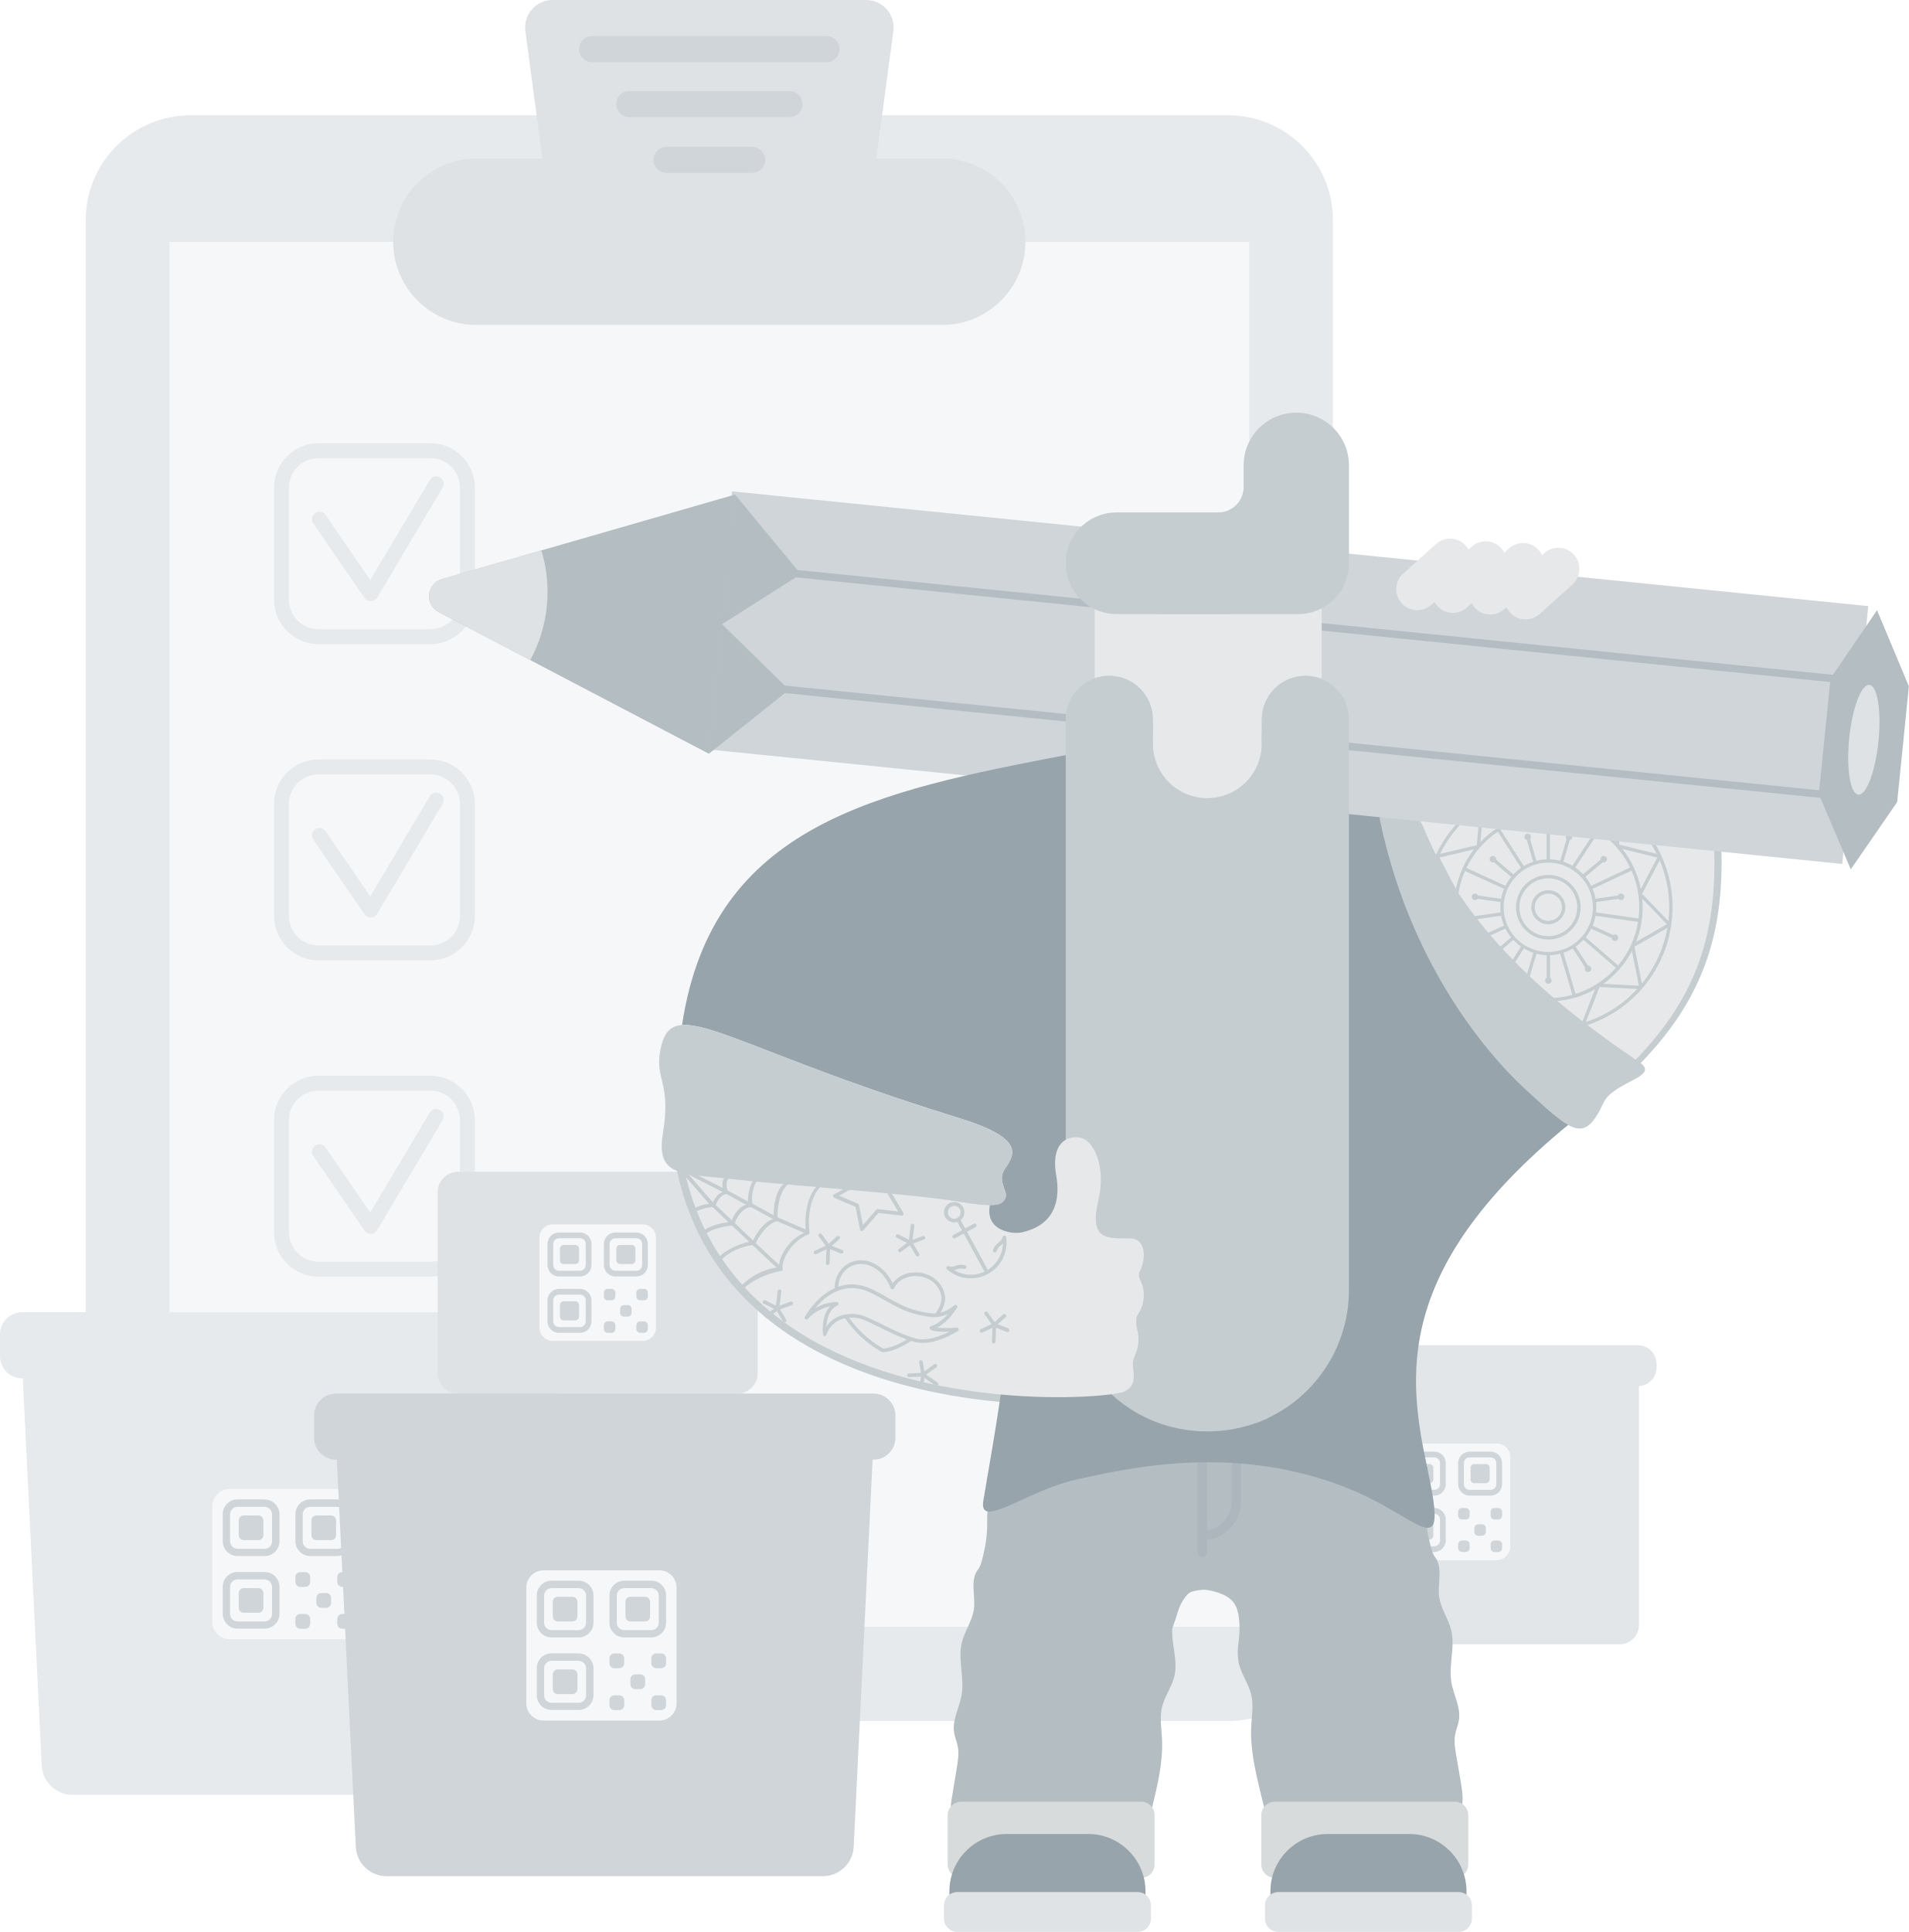
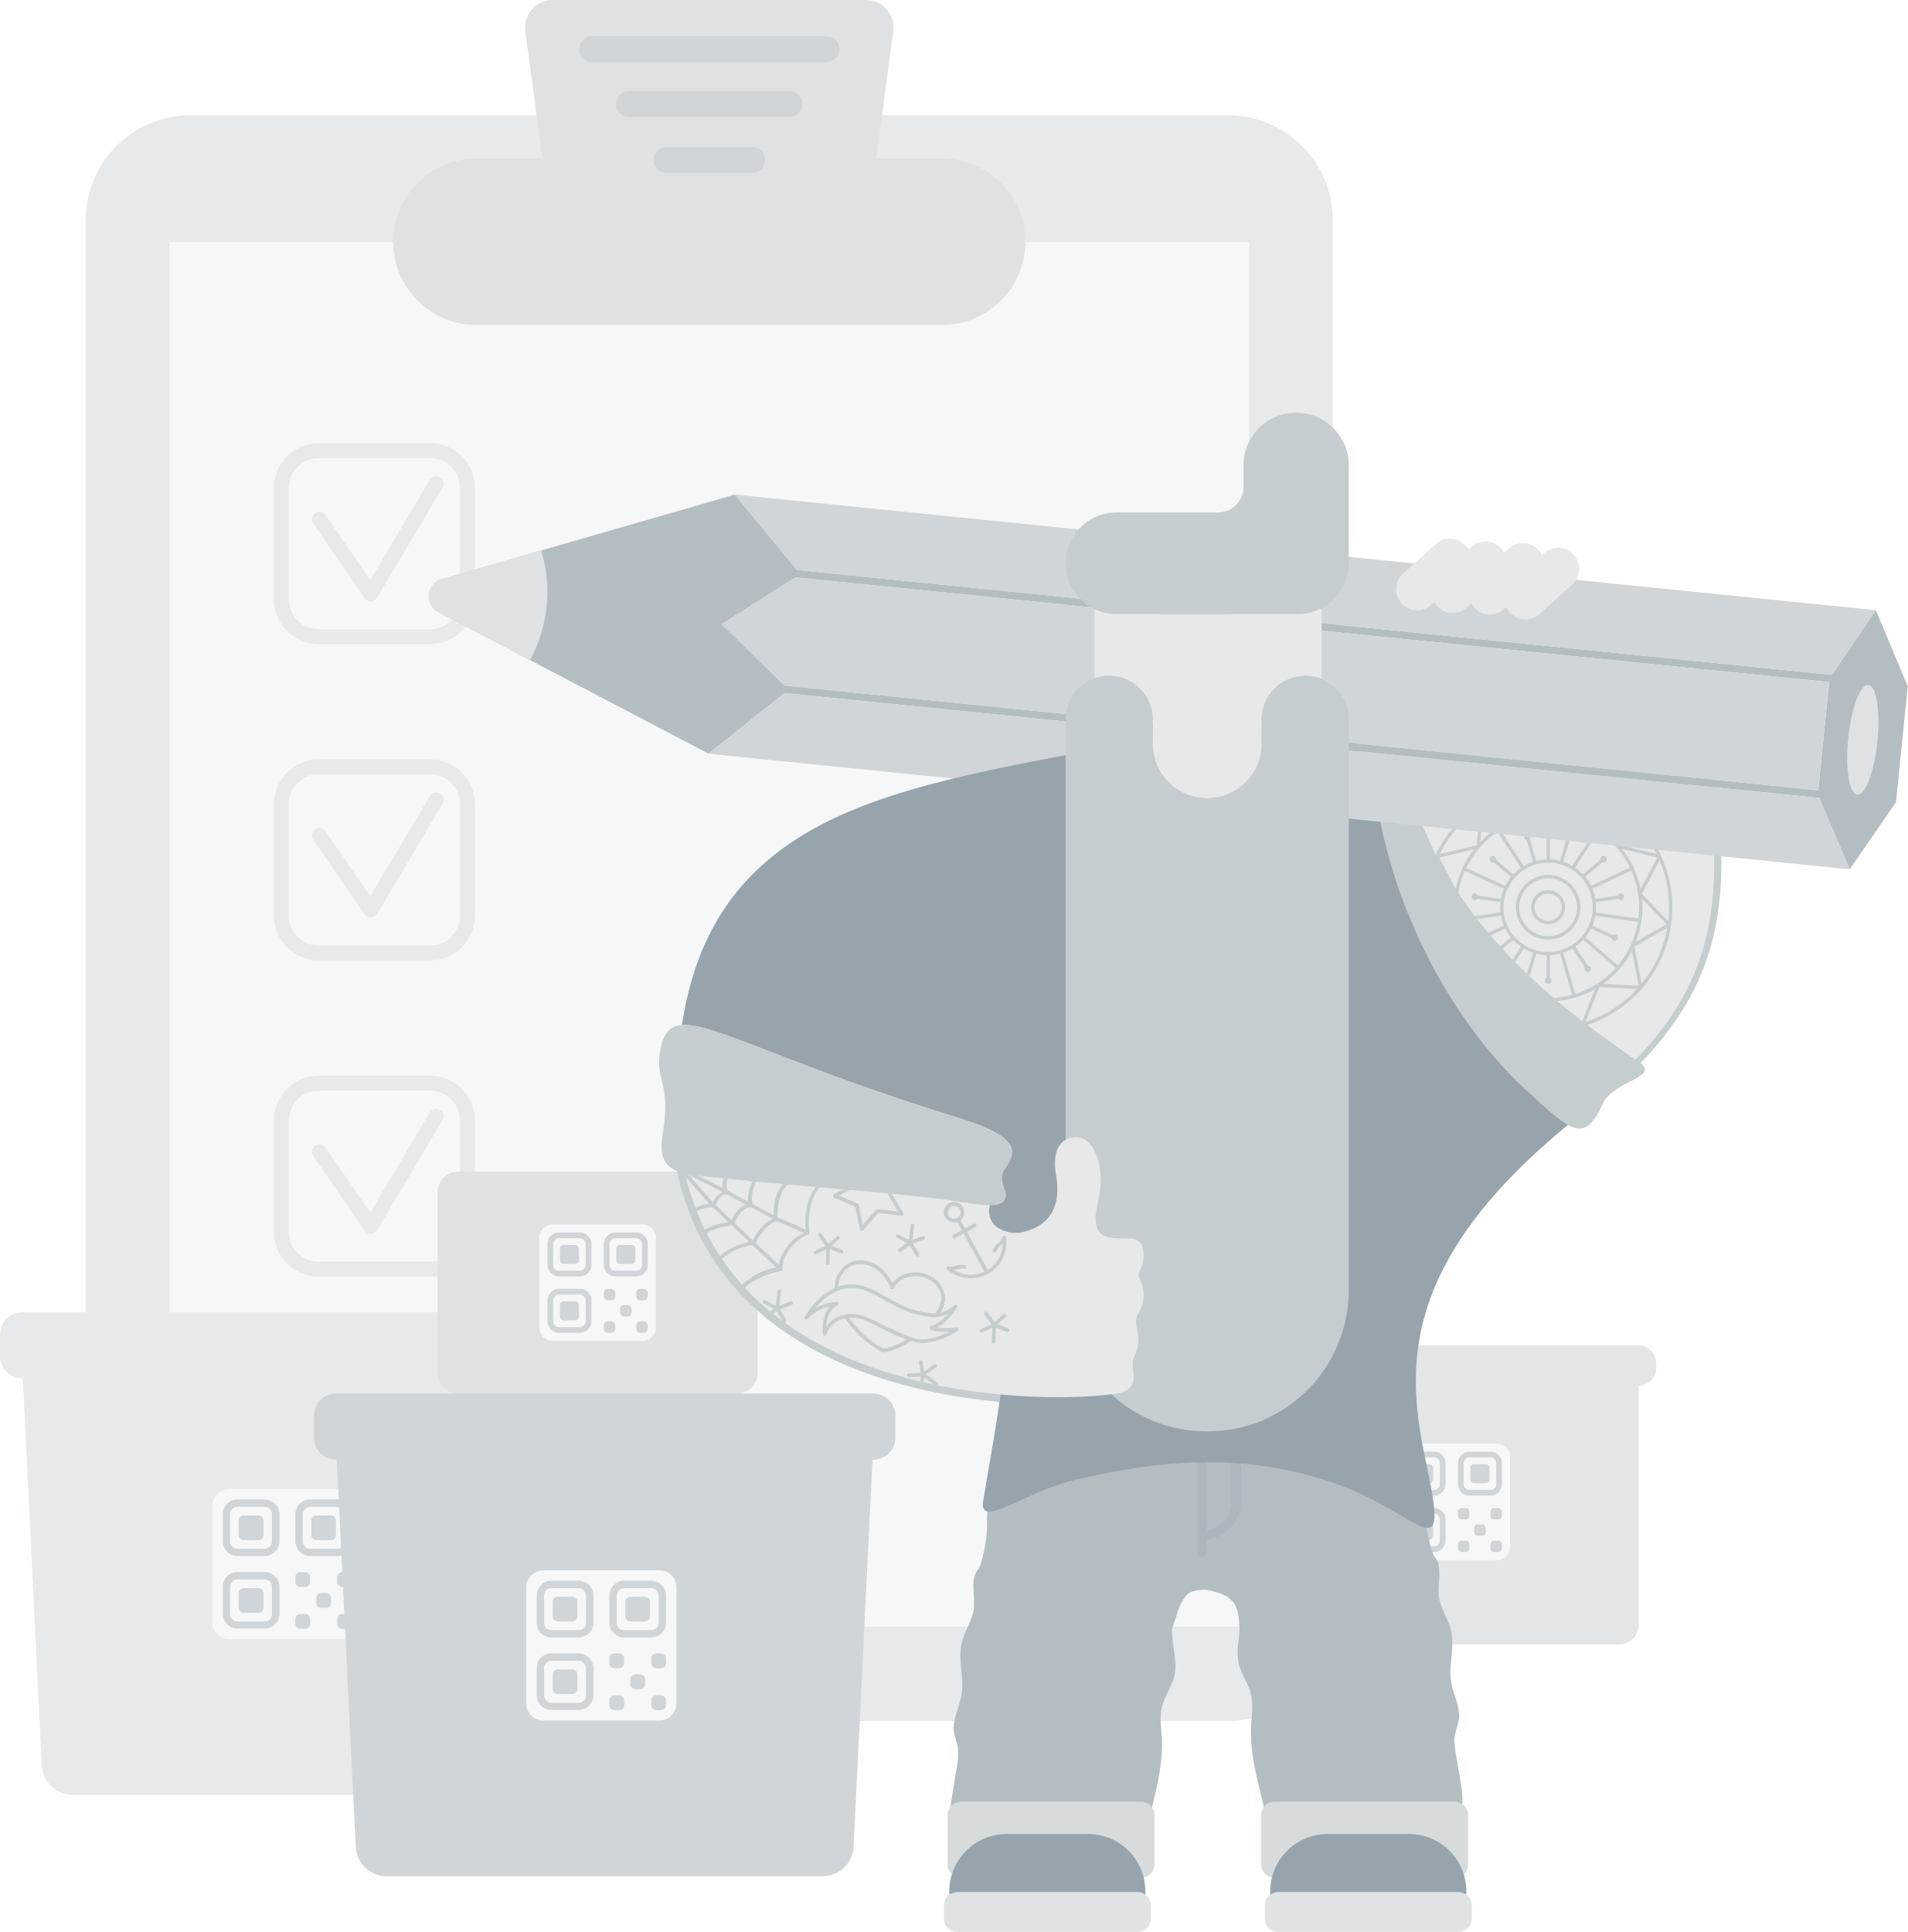
- <svg xmlns="http://www.w3.org/2000/svg" viewBox="0 0 1026.01 1038.54">
+ <svg xmlns="http://www.w3.org/2000/svg" viewBox="0 0 1025.52 1038.54">
  <defs>
    <style>.cls-1{fill:#e2e6e9}.cls-2{fill:#f5f7f8}.cls-3{fill:#d0d5da}.cls-4{fill:#e6eaed}.cls-5{fill:#dee2e5}.cls-6{fill:#d0d5d9}.cls-11,.cls-17,.cls-7{fill:none}.cls-7{stroke:#e6eaed}.cls-17,.cls-7{stroke-linecap:round;stroke-linejoin:round}.cls-7{stroke-width:8px}.cls-10{fill:#e7e8ea}.cls-12{fill:#c5cdd0}.cls-13{fill:#97a4ac}.cls-14{fill:#b4bdc2}.cls-15{fill:#dfe3e6}.cls-16{fill:#d7dbdb}.cls-17{stroke:#adb6bc;stroke-width:5px}</style>
  </defs>
  <g>
    <g>
      <rect width="201.05" height="154.62" x="679.88" y="729.28" class="cls-1" rx="10.37" />
      <rect width="220" height="22" x="670.41" y="723.12" class="cls-1" rx="10.1" />
      <rect width="62.66" height="62.66" x="749.08" y="775.97" class="cls-2" rx="7.19" />
      <path d="M770.91 783.42a3.08 3.08 0 013.09 3.08v11.3a3.08 3.08 0 01-3.08 3.08h-11.3a3.08 3.08 0 01-3.08-3.08v-11.3a3.08 3.08 0 013.08-3.08h11.3m0-3.09h-11.3a6.17 6.17 0 00-6.17 6.17v11.3a6.16 6.16 0 006.17 6.16h11.3a6.16 6.16 0 006.16-6.16v-11.3a6.16 6.16 0 00-6.16-6.17zM801.21 783.42a3.08 3.08 0 013.08 3.08v11.3a3.08 3.08 0 01-3.08 3.08h-11.3a3.08 3.08 0 01-3.08-3.08v-11.3a3.08 3.08 0 013.08-3.08h11.3m0-3.09h-11.3a6.16 6.16 0 00-6.16 6.17v11.3a6.16 6.16 0 006.16 6.16h11.3a6.16 6.16 0 006.16-6.16v-11.3a6.16 6.16 0 00-6.16-6.17zM770.91 813.72a3.08 3.08 0 013.09 3.08v11.3a3.08 3.08 0 01-3.08 3.08h-11.3a3.08 3.08 0 01-3.08-3.08v-11.3a3.08 3.08 0 013.08-3.08h11.3m0-3.08h-11.3a6.16 6.16 0 00-6.17 6.16v11.3a6.16 6.16 0 006.17 6.16h11.3a6.16 6.16 0 006.16-6.16v-11.3a6.16 6.16 0 00-6.16-6.16z" class="cls-3" />
      <rect width="10.27" height="10.27" x="760.12" y="787.01" class="cls-3" rx="2.05" />
      <rect width="10.27" height="10.27" x="760.12" y="817.31" class="cls-3" rx="2.05" />
      <rect width="6.16" height="6.16" x="783.75" y="810.64" class="cls-3" rx="2.05" />
      <rect width="6.16" height="6.16" x="801.21" y="810.64" class="cls-3" rx="2.05" />
      <rect width="6.16" height="6.16" x="792.48" y="819.37" class="cls-3" rx="2.05" />
      <rect width="6.16" height="6.16" x="801.21" y="828.1" class="cls-3" rx="2.05" />
      <rect width="6.16" height="6.16" x="783.75" y="828.1" class="cls-3" rx="2.05" />
      <rect width="10.27" height="10.27" x="790.42" y="787.01" class="cls-3" rx="2.05" />
      <rect width="670.37" height="863.16" x="46.07" y="61.98" class="cls-4" rx="56.33" />
      <path d="M671.44 874.44H327.07l-236-137.01V130.06h580.37v744.38z" class="cls-2" />
      <rect width="339.83" height="89.47" x="211.34" y="85.21" class="cls-5" rx="44.74" />
      <path d="M465.55 0H297a14.74 14.74 0 00-14.62 16.69l11 82.4a14.76 14.76 0 0014.62 12.8h146.56a14.76 14.76 0 0014.62-12.8l11-82.4A14.74 14.74 0 00465.55 0z" class="cls-5" />
      <rect width="140" height="14" x="311.26" y="19.4" class="cls-6" rx="6.99" />
      <rect width="100" height="14" x="331.26" y="48.94" class="cls-6" rx="6.9" />
      <rect width="60" height="14" x="351.26" y="78.94" class="cls-6" rx="7" />
      <rect width="100" height="100" x="151.26" y="242.25" class="cls-7" rx="20" />
      <rect width="100" height="100" x="151.26" y="412.25" class="cls-7" rx="20" />
      <rect width="100" height="100" x="151.26" y="582.25" class="cls-7" rx="20" />
      <path d="M171.7 279.11l27.56 40.12 35.19-59.15M171.7 449.11l27.56 40.12 35.19-59.15M171.7 619.11l27.56 40.12 35.19-59.14" class="cls-7" />
      <path d="M273.49 964.83H39a16.6 16.6 0 01-16.57-15.78L11.26 720.78h290l-11.2 228.27a16.59 16.59 0 01-16.57 15.78z" class="cls-4" />
      <rect width="312.51" height="35.56" y="705.37" class="cls-4" rx="11.85" />
      <rect width="171.98" height="119.2" x="235.26" y="629.89" class="cls-5" rx="10.9" />
      <rect width="80.76" height="80.76" x="114.1" y="800.4" class="cls-2" rx="9.27" />
      <path d="M142.23 810a4 4 0 014 4v14.57a4 4 0 01-4 4h-14.56a4 4 0 01-4-4V814a4 4 0 014-4h14.56m0-4h-14.56a7.94 7.94 0 00-7.94 7.94v14.57a7.94 7.94 0 007.94 7.94h14.56a8 8 0 008-7.94V814a8 8 0 00-8-7.94zM181.29 810a4 4 0 014 4v14.57a4 4 0 01-4 4h-14.56a4 4 0 01-4-4V814a4 4 0 014-4h14.56m0-4h-14.56a8 8 0 00-7.95 7.94v14.57a8 8 0 007.95 7.94h14.56a7.94 7.94 0 007.94-7.94V814a7.94 7.94 0 00-7.94-7.94zM142.23 849.06a4 4 0 014 4v14.56a4 4 0 01-4 4h-14.56a4 4 0 01-4-4V853a4 4 0 014-4h14.56m0-4h-14.56a7.93 7.93 0 00-7.94 7.94v14.56a7.94 7.94 0 007.94 7.95h14.56a8 8 0 008-7.95V853a7.94 7.94 0 00-8-7.94z" class="cls-3" />
      <rect width="13.24" height="13.24" x="128.33" y="814.64" class="cls-3" rx="2.65" />
      <rect width="13.24" height="13.24" x="128.33" y="853.69" class="cls-3" rx="2.65" />
      <rect width="7.94" height="7.94" x="158.78" y="845.09" class="cls-3" rx="2.65" />
      <rect width="7.94" height="7.94" x="181.29" y="845.09" class="cls-3" rx="2.65" />
      <rect width="7.94" height="7.94" x="170.04" y="856.34" class="cls-3" rx="2.65" />
      <rect width="7.94" height="7.94" x="181.29" y="867.59" class="cls-3" rx="2.65" />
      <rect width="7.94" height="7.94" x="158.78" y="867.59" class="cls-3" rx="2.65" />
      <rect width="13.24" height="13.24" x="167.39" y="814.64" class="cls-3" rx="2.65" />
      <path fill="none" stroke="#c5cdd0" stroke-linecap="round" stroke-linejoin="round" stroke-width="8" d="M753 800.91c-7.49-48.29-16.11-124.79 85.84-198.31 85.55-61.7 92.39-112.37 74.48-212.91-8.49-47.66-72.2-21.46-73.74-21.46s-120.45 5.14-120.45 5.14l-41.19 8.23 7.35 387.26z" />
      <path fill="none" stroke="#c5cdd0" stroke-miterlimit="10" stroke-width="8" d="M567.71 631.81c1.2 13.48-.65 26.51-18.26 30.59-5.79 1.34-19.52-1-17.57-13.66v-.91c-3.72 0-9.08-.58-17-1.94-23.63-4.09-94.08-8.87-120.78-12-10.59-1.23-19.36-1.62-25.83-3.1 20.06 86.89 106.07 112.76 168.61 118.73 35.39 3.39 63.26.4 67.38-1.49 7.62-3.51 4.5-11 4.63-15s3.43-7.71 3.77-11.73c.42-5.07-2.4-6.69-1.82-12.51.3-3.07 2-4.28 3.38-6.56a12.8 12.8 0 001.75-5.65c.71-7.09-3.64-10.16-3.64-10.16s70.25 13.18 71.68-6.06c2.43-32.44-103.8 5.52-93.58-35.58 6.92-27.89 4.88-52-16.6-49.12-13.75 1.87-7.59 19.34-6.12 36.15z" />
      <path d="M753 800.91c-7.49-48.29-15.4-124.27 86.55-197.8 85.56-61.7 91.68-112.88 73.77-213.42-8.49-47.66-72.2-21.46-73.74-21.46s-120.45 5.14-120.45 5.14l-41.19 8.23 7.35 387.26z" class="cls-10" />
      <path d="M812.17 503.86a25.62 25.62 0 01-3-4.67L798 504.25a1.73 1.73 0 01-1 1.4 1.75 1.75 0 01-1.44-3.2 1.73 1.73 0 011.72.16l11.2-5.05a26.59 26.59 0 01-1.56-5.33L784 495.52A48.81 48.81 0 00794.72 519zM783.35 487.68a48.57 48.57 0 00.39 6.06l22.85-3.29c-.09-.91-.15-1.83-.15-2.77s.06-1.86.15-2.77l-12.41-1.74a1.76 1.76 0 11.25-1.79l12.42 1.74a26 26 0 011.57-5.33l-21-9.59a48.52 48.52 0 00-4.07 19.48zM817.58 534.31l6.52-22.17a25.71 25.71 0 01-5.05-2.32L812.49 520a1.73 1.73 0 01-.09 1.73 1.76 1.76 0 01-3-1.9 1.79 1.79 0 011.54-.81l6.56-10.21a26.38 26.38 0 01-4.19-3.63l-17.41 15.16a49 49 0 0021.68 13.97zM788.15 466.56l21 9.6a25.76 25.76 0 013.1-4.78l-9.25-7.85a1.76 1.76 0 11.58-3 1.74 1.74 0 01.59 1.63l9.27 7.87a25.86 25.86 0 014.08-3.52l-12.49-19.44a49.26 49.26 0 00-16.88 19.49zM845.12 534.81l-6.52-22.16a25.41 25.41 0 01-5.48.78v12.13a1.74 1.74 0 01.86 1.5 1.76 1.76 0 01-3.52 0 1.74 1.74 0 01.86-1.5v-12.13a25.6 25.6 0 01-5.5-.78l-6.51 22.16a48.73 48.73 0 0025.81 0zM872 456.28a51.05 51.05 0 016.19 10 .47.47 0 01.06.09.61.61 0 010 .13 50 50 0 013.69 11.32l8.85-16.89zM890.45 459a65.36 65.36 0 00-21.6-24.89l1.55 19.94zM880.45 495.52l-22.87-3.29a25.17 25.17 0 01-1.56 5.33l11 5a1.75 1.75 0 11-.75 1.64l-11-5.05a26.22 26.22 0 01-3 4.67L869.72 519a48.7 48.7 0 0010.73-23.48zM868.54 520.34l-17.46-15.12a26 26 0 01-4.19 3.63l6.57 10.21a1.77 1.77 0 11-1.52 1l-6.56-10.21a25.68 25.68 0 01-5 2.31l6.52 22.17a49 49 0 0021.64-13.99zM819.05 465.53a25.68 25.68 0 015.05-2.31l-3.42-11.64a1.76 1.76 0 111.73-.51l3.41 11.64a25 25 0 015.5-.78v-23.1a48.52 48.52 0 00-24.75 7.27zM880.7 493.74a48.34 48.34 0 00-3.78-25.74L856 477.79a25.77 25.77 0 011.56 5.33l12-1.72a1.73 1.73 0 011.36-1.07 1.76 1.76 0 11.5 3.48 1.74 1.74 0 01-1.61-.63l-12 1.72a25.74 25.74 0 010 5.55zM882.38 494.89v.05a50.68 50.68 0 01-3 11.34l16.58-9.44-13.25-13.73c.14 1.5.22 3 .22 4.57a49.63 49.63 0 01-.52 7.15s-.03.04-.03.06zM859.37 447.07l-12.7 19.28a26 26 0 014.27 3.64l9.3-7.84a1.76 1.76 0 112.86 1.06 1.73 1.73 0 01-1.7.31l-9.27 7.81a25.53 25.53 0 013.13 4.82l20.91-9.82a49.12 49.12 0 00-16.8-19.26z" class="cls-11" />
      <circle cx="832.22" cy="487.68" r="7.33" class="cls-11" />
      <path d="M814.55 471.49a.87.87 0 01-.19.48 1 1 0 01-.46.27 24 24 0 1031.47-4.59.91.91 0 01-.5-.15.86.86 0 01-.31-.4 23.92 23.92 0 00-30 4.38zm35 16.19a17.36 17.36 0 11-17.36-17.36 17.38 17.38 0 0117.39 17.36zM833.12 461.93a25.59 25.59 0 015.49.77l3.39-11.63a1.75 1.75 0 111.72.51l-3.42 11.64a25.83 25.83 0 014.82 2.17l12.71-19.29a48.49 48.49 0 00-24.74-7.27z" class="cls-11" />
      <path d="M816.66 487.68a15.56 15.56 0 1015.56-15.56 15.57 15.57 0 00-15.56 15.56zm24.69 0a9.13 9.13 0 11-9.13-9.13 9.15 9.15 0 019.13 9.13zM784.43 531.58a65.11 65.11 0 0027.71 17.84l-7.43-18.94zM846.58 536.26H846.36a51 51 0 01-11.46 1.95l15.45 11.15 7-17.77a50 50 0 01-10.77 4.67zM865.72 432.08a64.6 64.6 0 00-31.63-9.28l12.47 16.05zM818.08 536.33H817.85a50.26 50.26 0 01-10.75-4.6l7 17.77 15.44-11.15a50.42 50.42 0 01-11.46-2.02zM815.72 550.47a64.68 64.68 0 0033 0l-16.5-11.91zM882.59 480.42l14.12 14.64a64.28 64.28 0 00-4.71-32.65zM852.29 549.42A65 65 0 00880 531.58l-20.27-1.09zM882.48 528.73a64.68 64.68 0 0013.7-30l-17.67 10.06zM870.6 520.71a1.19 1.19 0 01-.09.15l-.13.1a50.72 50.72 0 01-8.6 7.83l19.08 1-3.73-18.73a51 51 0 01-6.53 9.65zM795.56 434.12A65.33 65.33 0 00774 459l19.79-4.66zM804.82 445.05a.94.94 0 01.18-.05 51.05 51.05 0 0110.44-5.11l-18-6.35-1.69 19a51 51 0 019-7.41.63.63 0 01.07-.08zM786.09 466.75a.79.79 0 010-.13s0-.06.07-.1a51 51 0 016.08-10l-18.6 4.38 8.84 16.89a50.19 50.19 0 013.61-11.04zM832.22 437a50.7 50.7 0 0111.7 1.37l-11.7-15.06-11.7 15.06a50.7 50.7 0 0111.7-1.37zM830.34 422.8a64.53 64.53 0 00-31.62 9.28l19.16 6.77zM772.41 462.41a64.49 64.49 0 00-5.12 25.27 66.48 66.48 0 00.43 7.38l14.13-14.62z" class="cls-11" />
      <path d="M899 487.68a66.4 66.4 0 00-6-27.62v-.1l-.06-.07a67.1 67.1 0 00-24.45-28.23.57.57 0 00-.11-.11.52.52 0 00-.16-.06 66.48 66.48 0 00-71.84 0 1 1 0 00-.16.05s-.07.08-.11.12a67.13 67.13 0 00-24.45 28.22s-.05.05-.06.08 0 .06 0 .09a66.33 66.33 0 00-6 27.63 67.09 67.09 0 00.68 9.46v.06a66.42 66.42 0 0015.51 34 .75.75 0 00.1.2c.05 0 .12.08.18.13a66.76 66.76 0 0031.41 20.17h.05a66.47 66.47 0 0037.47 0h.08a66.86 66.86 0 0031.41-20.17.47.47 0 00.28-.33 66.42 66.42 0 0015.51-34v-.06a67.09 67.09 0 00.72-9.46zm-16.28-4.57l13.25 13.73-16.58 9.44a50.68 50.68 0 003-11.34v-.05-.06a49.63 49.63 0 00.52-7.15c-.02-1.54-.1-3.07-.24-4.57zm-100.66 11.73v.05a50.11 50.11 0 003 11.35l-16.59-9.44 13.25-13.72c-.13 1.5-.21 3-.21 4.56a51.24 51.24 0 00.55 7.2zm75.78-9.94l12-1.72a1.74 1.74 0 001.61.63 1.76 1.76 0 10-.5-3.48 1.73 1.73 0 00-1.36 1.07l-12 1.72a25.77 25.77 0 00-1.56-5.33l20.9-9.82a48.34 48.34 0 013.78 25.77l-22.86-3.29a25.74 25.74 0 000-5.55zm-2.58-8.75a25.53 25.53 0 00-3.13-4.82l9.27-7.81a1.73 1.73 0 001.7-.31 1.76 1.76 0 10-2.86-1.06l-9.3 7.84a26 26 0 00-4.27-3.64l12.7-19.28a49.12 49.12 0 0116.8 19.26zm-10.11-10.76a25.83 25.83 0 00-4.82-2.17l3.42-11.64a1.76 1.76 0 10-1.72-.51l-3.42 11.63a25.59 25.59 0 00-5.49-.77v-23.1a48.49 48.49 0 0124.74 7.27zm-.63 1.72a.86.86 0 00.31.4.91.91 0 00.5.15 24 24 0 11-31.47 4.59 1 1 0 00.46-.27.87.87 0 00.19-.48 23.92 23.92 0 0130-4.38zm-13.2-5.18a25 25 0 00-5.5.78l-3.41-11.64a1.76 1.76 0 10-1.73.51l3.42 11.64a25.68 25.68 0 00-5.05 2.31l-12.48-19.43a48.52 48.52 0 0124.75-7.27zm-13.78 4.58a25.86 25.86 0 00-4.08 3.52l-9.27-7.87a1.74 1.74 0 00-.59-1.63 1.76 1.76 0 10-.58 3l9.25 7.85a25.76 25.76 0 00-3.1 4.78l-21-9.6a49.26 49.26 0 0116.9-19.49zm-9.12 11.28a26 26 0 00-1.57 5.33l-12.42-1.74a1.76 1.76 0 10-.25 1.79l12.41 1.74c-.09.91-.15 1.83-.15 2.77s.06 1.86.15 2.77l-22.85 3.29a48.41 48.41 0 013.67-25.54zM784 495.52l22.87-3.29a26.59 26.59 0 001.56 5.33l-11.2 5.05a1.73 1.73 0 00-1.72-.16 1.75 1.75 0 001.44 3.2 1.73 1.73 0 001-1.4l11.22-5.06a25.62 25.62 0 003 4.67L794.72 519A48.81 48.81 0 01784 495.52zm29.37 9.7a26.38 26.38 0 004.19 3.63L811 519.06a1.79 1.79 0 00-1.54.81 1.76 1.76 0 003 1.9 1.73 1.73 0 00.09-1.73l6.56-10.22a25.71 25.71 0 005.05 2.32l-6.52 22.17a49 49 0 01-21.68-14zm12.47 7.43a25.6 25.6 0 005.5.78v12.13a1.74 1.74 0 00-.86 1.5 1.76 1.76 0 003.52 0 1.74 1.74 0 00-.86-1.5v-12.13a25.41 25.41 0 005.48-.78l6.52 22.16a48.73 48.73 0 01-25.81 0zm14.51-.51a25.68 25.68 0 005-2.31l6.59 10.17a1.76 1.76 0 101.52-1l-6.57-10.21a26 26 0 004.19-3.63l17.46 15.12a49 49 0 01-21.69 14zm11.93-8.28a26.22 26.22 0 003-4.67l11 5.05a1.76 1.76 0 10.75-1.64l-11-5a25.17 25.17 0 001.56-5.33l22.87 3.29A48.7 48.7 0 01869.72 519zm29.66-26a50 50 0 00-3.69-11.32.61.61 0 000-.13.47.47 0 00-.06-.09 51.05 51.05 0 00-6.19-10l18.82 4.65zm8.51-18.86l-20.05-4.95-1.55-19.94a65.36 65.36 0 0121.6 24.89zm-22-6.69a51.32 51.32 0 00-8.73-7.15.57.57 0 00-.11-.11.76.76 0 00-.16-.06 50.72 50.72 0 00-10.45-5.11l18-6.34zm-2.74-20.23l-19.16 6.77-12.46-16.05a64.6 64.6 0 0131.63 9.28zm-21.8 6.3a50.64 50.64 0 00-23.4 0l11.7-15.06zm-13.57-15.58l-12.46 16.05-19.16-6.77a64.53 64.53 0 0131.62-9.28zm-32.92 10.73l18 6.35A51.05 51.05 0 00805 445a.94.94 0 00-.15.06.63.63 0 00-.12.11 51 51 0 00-9 7.41zm-1.86.59l-1.79 20.24L774 459a65.33 65.33 0 0121.56-24.88zm-3.29 22.44a51 51 0 00-6.08 10s-.05.06-.07.1a.79.79 0 000 .13 50.19 50.19 0 00-3.58 11.08l-8.84-16.89zm-25 31.12a64.49 64.49 0 015.12-25.27l9.44 18-14.13 14.62a66.48 66.48 0 01-.41-7.35zM782 528.73a64.58 64.58 0 01-13.7-30l17.67 10.06zm5.35-17.63a50.53 50.53 0 006.53 9.61l.08.15a1 1 0 00.13.09 51.2 51.2 0 008.6 7.84l-19.07 1zm-2.88 20.48l20.28-1.1 7.43 18.94a65.11 65.11 0 01-27.75-17.84zm22.67.08a50.26 50.26 0 0010.75 4.6H818.12a50.42 50.42 0 0011.45 1.95l-15.44 11.15zm25.12 21a64.62 64.62 0 01-16.5-2.14l16.5-11.91 16.5 11.91a64.62 64.62 0 01-16.54 2.09zm18.13-3.18l-15.49-11.2a51 51 0 0011.46-1.95H846.58a50 50 0 0010.75-4.6zm1.94 0l7.44-18.93 20.23 1.03a65 65 0 01-27.71 17.84zm9.49-20.63a50.72 50.72 0 008.6-7.83l.13-.1a1.19 1.19 0 00.09-.15 51 51 0 006.53-9.61l3.73 18.73zm20.7-.06l-4-19.91 17.67-10.06a64.68 64.68 0 01-13.71 29.91zm14.23-33.67l-14.12-14.64 9.44-18a64.28 64.28 0 014.68 32.65z" class="cls-12" />
      <path d="M814.86 487.68a17.36 17.36 0 1017.36-17.36 17.38 17.38 0 00-17.36 17.36zm32.91 0a15.56 15.56 0 11-15.55-15.56 15.56 15.56 0 0115.55 15.56z" class="cls-12" />
      <path d="M823.09 487.68a9.13 9.13 0 109.13-9.13 9.14 9.14 0 00-9.13 9.13zm16.46 0a7.33 7.33 0 11-7.33-7.33 7.34 7.34 0 017.33 7.33z" class="cls-12" />
      <path d="M767.35 790.13c-10.13-48.16-21-108.75 80.92-189.8 12.36-9.83-20.26-47.9-61.48-96.47-42.5-50.08-67.68-130.49-67.68-130.49l-41.19 8.23 7.35 387.26z" class="cls-13" />
      <path d="M741.65 440.47c15.57 75.39 55.57 124.19 78.14 145 25.91 23.87 31.8 29.31 42.08 7.37 5.49-11.7 31-13.91 19.28-21.86-40-27.09-92-67.11-115.76-125.57-6.58-16.17-25.46-13.28-23.74-4.94z" class="cls-12" />
-       <path d="M386.51 296.59h616.9v140h-616.9z" class="cls-6" transform="matrix(.99 .1 -.1 .99 40.47 -68.15)" />
-       <path d="M381 405.16L235.74 329a9.59 9.59 0 011.8-17.71l157.59-45.45zM395.13 265.88l35.3 42.77-42.35 26.87 36.05 35.27-43.11 34.37M1019.71 431.17l-24.93 36.14-17.17-40.4 6.3-62.26 24.98-36.62 17.12 40.89-6.3 62.25z" class="cls-14" />
-       <ellipse cx="1001.84" cy="397.67" class="cls-5" rx="29.63" ry="7.9" transform="rotate(-84.22 1001.806 397.6769)" />
-       <path d="M692.33 108.85h4v578.6h-4z" class="cls-14" transform="rotate(-84.22 694.303 398.1547)" />
-       <path d="M703.6 42.19h4v588.6h-4z" class="cls-14" transform="rotate(-84.22 705.5709 336.4943)" />
-       <path d="M235.74 329L285 354.87a76.93 76.93 0 006-59l-53.47 15.42a9.59 9.59 0 00-1.79 17.71z" class="cls-5" />
+       <path d="M1008.4 328l-23.69 34.76-556.3-56.36L395 265.88l-157.55 45.45a9.59 9.59 0 00-1.79 17.67l145.2 76.12 40.85-32.58L978 428.94l16.31 38.37 24.91-36.14 6.3-62.25zm-31 96.82l-555.69-56.3-33.75-33 39.64-25.16 555.69 56.3z" class="cls-14" />
+       <path d="M394.96 265.88l33.45 40.55 556.3 56.36 23.69-34.76-613.44-62.15zM977.35 424.85l5.89-58.19-555.69-56.3-39.64 25.16 33.75 33.03 555.69 56.3zM978 428.94l-556.29-56.36-40.85 32.58 613.45 62.15L978 428.94z" class="cls-6" />
+       <path d="M235.66 329l49.27 25.83a77 77 0 006-59l-53.45 15.42a9.59 9.59 0 00-1.82 17.75z" class="cls-5" />
+       <ellipse cx="1001.35" cy="397.67" class="cls-5" rx="29.63" ry="7.9" transform="rotate(-84.22 1001.373 397.6671)" />
      <path d="M785.09 957.43l-2.34-13.59c-.64-3.74-1.29-7.58-.63-11.32.5-2.8 1.71-5.45 2.09-8.27.93-6.76-3-13.17-4.1-19.9-1.57-9.25 2.12-18.91-.09-28-1.5-6.21-5.63-11.65-6.49-18-1-7.29 2.26-15.74-2.31-21.5-1.93-2.43-2.74-8.12-3.51-11.12a70.18 70.18 0 01-1.33-12.4 105.22 105.22 0 00-.35-10.8c-.27-3.25-6.76-32.14-8.94-34.09-11.58-10.42-20.51-12-36-14-5.79-.73-11.65 0-17.47.26-9.62.41-19.44-.52-28.72 2s-18.22 9.79-18.84 19.39v.18c-4.66-.32-9.45 0-13.86-1.08-.79-.2-1.58.87-2.36 2.69-2.74-7.14-10.13-12.42-17.76-14.5-9.28-2.54-19.1-1.61-28.71-2-5.83-.24-11.68-1-17.47-.26-15.46 2-24.39 3.55-36 14-2.18 1.95-8.66 30.84-8.94 34.09-.29 3.59-.41 7.2-.34 10.8a70 70 0 01-1.34 12.4c-.77 3-1.58 8.69-3.5 11.12-4.58 5.76-1.33 14.21-2.32 21.5-.86 6.33-5 11.77-6.49 18-2.2 9.12 1.49 18.78-.08 28-1.14 6.73-5 13.14-4.11 19.9.39 2.82 1.6 5.47 2.09 8.27.66 3.74 0 7.58-.63 11.32L512 964.11c-.93 5.44-1.85 11.19.06 16.37 2.37 6.47 8.7 10.71 15.21 13s13.46 2.94 20.08 4.83c5.85 1.67 11.48 4.29 17.52 5 7 .78 14-1.1 20.81-3l25.17-6.91a4.57 4.57 0 004.14-4.27q2.14-8.85 4.3-17.69c2.93-12.07 5.89-24.35 5.28-36.76-.28-5.69-1.3-11.48 0-17 1.41-5.92 5.38-11 6.71-16.92 1.64-7.28-.88-14.79-1.22-22.25v-2.92c.78-2.61 1.9-5.21 2.89-8.82s4.22-10.16 7.71-11.18c2.16-.64 5.8-1.31 8-.94 5.65.95 12.48 3 15.21 8 3.11 5.74 2.43 15.17 2 18.91l-.21 1.59a31.72 31.72 0 00.15 10.87c1.34 5.93 5.3 11 6.71 16.92 1.33 5.54.31 11.33 0 17-.61 12.41 2.34 24.69 5.27 36.76q2.16 8.85 4.3 17.69a6.12 6.12 0 001.29 2.91 6.06 6.06 0 002.85 1.36l25.17 6.91c6.8 1.87 13.8 3.75 20.81 3 6-.67 11.67-3.29 17.52-5 6.62-1.89 13.57-2.58 20.08-4.83s12.84-6.49 15.22-13c1.91-5.12.97-10.87.06-16.31z" class="cls-14" />
      <path d="M725.05 297.92v4.88a27.28 27.28 0 01-14.64 24.2c-.23.13-.48.25-.71.36s-.49.24-.74.34-.48.23-.74.33l-.8.32-.71.25c-.58.21-1.16.39-1.76.55a5.66 5.66 0 01-.59.15l-.8.19-.76.16-1.14.19-.86.11-.46.05h-.07c-.38 0-.76.06-1.14.08s-.94 0-1.41 0h-97.59c-.85 0-1.7 0-2.54-.11l-.52-.06c-.28 0-.57-.06-.85-.11l-.51-.08c-.39-.06-.78-.12-1.17-.21s-.55-.12-.83-.2a6.14 6.14 0 01-.74-.18c-.29-.07-.57-.16-.86-.25l-.22-.06c-.36-.11-.71-.24-1.08-.37l-.33-.12-.91-.36c-.39-.16-.77-.33-1.15-.51a27.63 27.63 0 01-7.61-5.38 27.32 27.32 0 0119.32-46.63h54.65a13.65 13.65 0 0013.67-13.65v-11.68a28.3 28.3 0 0156.6 0v47.8z" class="cls-12" />
      <path d="M710.41 327v38c-.34-.15-.68-.27-1-.39s-.69-.24-1-.34a10 10 0 00-1.07-.3c-.36-.09-.72-.17-1.1-.24a11.94 11.94 0 00-1.22-.2 20.64 20.64 0 00-2.11-.22h-1.2a23.44 23.44 0 00-23.51 23.39v13.65a29.28 29.28 0 01-58.55 0V386.7a23.43 23.43 0 00-23.42-23.42h-1.14l-1 .07-.64.07-.56.07-.61.09-.23.05a5.5 5.5 0 00-.77.15l-.29.07a4.81 4.81 0 00-.73.17 19.27 19.27 0 00-1.87.57v-37.1c.38.18.76.35 1.15.51l.91.36.33.12 1.08.37.22.06c.29.09.57.18.86.25a6.14 6.14 0 00.74.18c.28.08.55.14.83.2s.78.15 1.17.21l.51.08c.28.05.57.08.85.11s.34 0 .52.06c.84.08 1.69.11 2.54.11h99c.46 0 .76 0 1.14-.08h.07l.46-.05.86-.11 1.14-.19a6.85 6.85 0 00.76-.16l.8-.19a4.25 4.25 0 00.59-.15c.6-.16 1.18-.34 1.76-.55a6 6 0 00.71-.25l.8-.32c.26-.1.5-.21.74-.33a8.11 8.11 0 00.74-.34c.26-.15.51-.27.74-.39z" class="cls-10" />
      <path d="M507.37 1026.32v5a7.18 7.18 0 007.19 7.17h96.88a7.17 7.17 0 007.18-7.17v-7.11a7.18 7.18 0 00-7.18-7.18h-96.88a7.19 7.19 0 00-7.19 7.18z" class="cls-15" />
      <path d="M509.35 985.24v16.9a7.3 7.3 0 005.1 7 30.83 30.83 0 0127.67-17.24h43.74a30.83 30.83 0 0127.82 17.55 7.28 7.28 0 006.9-7.27v-26.43a7.28 7.28 0 00-3.55-6.26 7.17 7.17 0 00-3.74-1h-96.65a7.19 7.19 0 00-3.07.68 7.28 7.28 0 00-4.22 6.62z" class="cls-16" />
      <path d="M510.3 1016.69v1.79a7.13 7.13 0 014.26-1.4h96.88a7.13 7.13 0 014.26 1.4v-1.79a30.84 30.84 0 00-30.83-30.83h-43.74a30.84 30.84 0 00-30.83 30.83z" class="cls-13" />
      <path d="M791.17 1026.32v5a7.18 7.18 0 01-7.18 7.17H687.1a7.17 7.17 0 01-7.18-7.17v-7.11a7.18 7.18 0 017.18-7.18H784a7.19 7.19 0 017.18 7.18z" class="cls-15" />
      <path d="M789.19 985.24v16.9a7.28 7.28 0 01-5.1 7 30.83 30.83 0 00-27.67-17.24h-43.75a30.83 30.83 0 00-27.82 17.55 7.29 7.29 0 01-6.9-7.27v-26.43a7.28 7.28 0 013.55-6.26 7.17 7.17 0 013.74-1h96.66a7.15 7.15 0 013.07.68 7.28 7.28 0 014.22 6.62z" class="cls-16" />
      <path d="M664.57 770.1v55.29h-18.38v-36.9a18.39 18.39 0 0118.38-18.39z" class="cls-17" transform="rotate(-180 655.38 797.745)" />
      <path d="M788.24 1016.69v1.79a7.12 7.12 0 00-4.25-1.4H687.1a7.13 7.13 0 00-4.26 1.4v-1.79a30.84 30.84 0 0130.83-30.83h43.74a30.84 30.84 0 0130.83 30.83zM573.85 405.69S584.5 615 586 631.74c1.2 13.48-18.9 26.58-36.51 30.66-5.79 1.34-19.52-1-17.57-13.66v-.91c5.42 0 7.33-1.38 8.4-3.64 1.71-3.67-3.74-8.28-1.08-14.3a10.67 10.67 0 011-1.74c5.51-8 10.2-16.39-24.94-27.21C423 572.52 383.71 549.73 366.6 551c16.29-108.32 105.59-125.76 207.25-145.31z" class="cls-13" />
      <path d="M542.36 660.92c4.92 46.45-8 110.19-13.83 145.85-2.6 15.9 23.21-5.4 49.72-11.37 30.37-6.85 86.88-19.2 146.34 4.66 42.71 17.14 55.82 46.46 40.14-21.69-9.92-43.07-4.63-130.82-4.63-130.82l-214.53-13.72z" class="cls-13" />
      <path d="M710.41 365c-.34-.14-.68-.26-1-.39s-.7-.24-1-.34-.71-.21-1.07-.3-.73-.17-1.1-.24a11.94 11.94 0 00-1.22-.2 20.94 20.94 0 00-2.11-.22h-1.2a23.44 23.44 0 00-23.51 23.39v13.65a29.28 29.28 0 01-58.55 0V386.7a23.43 23.43 0 00-23.42-23.42h-1.14l-1 .07-.64.07-.56.07-.61.09-.23.05-.77.15-.29.07c-.24.05-.49.1-.73.17-.64.17-1.26.36-1.87.58a23.36 23.36 0 00-15 17 22.61 22.61 0 00-.57 5.11v306.8c0 1.3 0 2.58.1 3.86a2.64 2.64 0 000 .29c.06 1.08.13 2.16.23 3.23a76.72 76.72 0 001.19 7.92 75.71 75.71 0 0010.88 26.38 76.56 76.56 0 0018.11 19.24l.08.06q2.87 2.13 5.93 4l.17.1c1 .61 2 1.21 3.09 1.78h.09c1 .56 2.07 1.09 3.13 1.61l.13.06c1 .5 2.1 1 3.17 1.43l.39.17c2.11.88 4.27 1.68 6.48 2.37l.55.17c1.09.34 2.18.65 3.29.94h.22c1 .27 2.1.51 3.15.73l.6.12c1.09.22 2.19.42 3.31.59l.6.09c1 .15 2 .28 3.08.39l.47.06c1.12.11 2.25.19 3.39.25h.76c1.16 0 2.32.09 3.5.09 1.18 0 2.36 0 3.53-.09h.66c1.15-.06 2.29-.15 3.43-.26l.45-.05c1.17-.12 2.32-.27 3.47-.44h.07c1.19-.18 2.38-.4 3.56-.64l.33-.07c1.08-.22 2.15-.46 3.22-.72A76.26 76.26 0 00675 765h.14q3.39-1.25 6.61-2.79l.25-.21c.89-.43 1.78-.87 2.65-1.33a76.12 76.12 0 0040.39-67.22V386.7a23.39 23.39 0 00-14.63-21.7z" class="cls-12" />
      <path d="M355 564.19c-3.32 16.56 6 16.86 1.26 45.41-2.35 14.15 2.22 18.95 12.07 21.22 6.47 1.48 15.24 1.87 25.83 3.1 26.7 3.09 97.15 7.87 120.78 12 7.89 1.36 13.25 2 17 1.94 5.42 0 7.33-1.38 8.39-3.64 1.72-3.67-3.73-8.28-1.07-14.3a10.67 10.67 0 011-1.74c5.51-8 10.2-16.39-24.94-27.21-92.2-28.42-131.51-51.21-148.61-50-6.71.46-10.01 4.52-11.71 13.22z" class="cls-12" />
      <path d="M846 298.21a11.29 11.29 0 00-16-.85l-1.16 1.05a11.13 11.13 0 00-1.83-2.76 11.29 11.29 0 00-15.95-.84l-2.51 2.25a11.25 11.25 0 00-17.55-3.18l-1.68 1.52a11 11 0 00-1.48-2.09 11.28 11.28 0 00-16-.84l-17.62 15.85a11.29 11.29 0 1015.11 16.79l1.69-1.51a11.23 11.23 0 001.47 2.08 11.29 11.29 0 0016 .85l2.51-2.26a11.35 11.35 0 001.61 2.34 11.29 11.29 0 0015.95.84l1.16-1a11.42 11.42 0 001.83 2.76 11.3 11.3 0 0016 .84l17.62-15.85a11.29 11.29 0 00.83-15.99z" class="cls-10" />
      <path d="M646.19 817.83v16.71" class="cls-17" />
      <path d="M442.28 1008.54H207.82a16.59 16.59 0 01-16.58-15.78L180.05 764.5H470l-11.14 228.26a16.6 16.6 0 01-16.58 15.78z" class="cls-6" />
      <rect width="312.51" height="35.56" x="168.79" y="749.09" class="cls-6" rx="11.85" />
      <rect width="80.76" height="80.76" x="282.89" y="844.12" class="cls-2" rx="9.27" />
      <path d="M311 853.72a4 4 0 014 4v14.56a4 4 0 01-4 4h-14.54a4 4 0 01-4-4v-14.59a4 4 0 014-4H311m0-4h-14.54a7.94 7.94 0 00-7.94 8v14.56a7.93 7.93 0 007.94 7.94H311a7.94 7.94 0 008-7.94v-14.56a8 8 0 00-8-8zM350.08 853.72a4 4 0 014 4v14.56a4 4 0 01-4 4h-14.56a4 4 0 01-4-4v-14.59a4 4 0 014-4h14.56m0-4h-14.56a8 8 0 00-7.95 8v14.56a7.94 7.94 0 007.95 7.94h14.56a7.93 7.93 0 007.94-7.94v-14.56a7.94 7.94 0 00-7.94-8zM311 892.77a4 4 0 014 4v14.57a4 4 0 01-4 4h-14.54a4 4 0 01-4-4v-14.6a4 4 0 014-4H311m0-4h-14.54a7.94 7.94 0 00-7.94 7.94v14.57a7.94 7.94 0 007.94 7.94H311a8 8 0 008-7.94v-14.51a8 8 0 00-8-7.94z" class="cls-3" />
      <rect width="13.24" height="13.24" x="297.12" y="858.35" class="cls-3" rx="2.65" />
      <rect width="13.24" height="13.24" x="297.12" y="897.4" class="cls-3" rx="2.65" />
      <rect width="7.94" height="7.94" x="327.57" y="888.8" class="cls-3" rx="2.65" />
      <rect width="7.94" height="7.94" x="350.08" y="888.8" class="cls-3" rx="2.65" />
      <rect width="7.94" height="7.94" x="338.83" y="900.05" class="cls-3" rx="2.65" />
      <rect width="7.94" height="7.94" x="350.08" y="911.31" class="cls-3" rx="2.65" />
      <rect width="7.94" height="7.94" x="327.57" y="911.31" class="cls-3" rx="2.65" />
      <rect width="13.24" height="13.24" x="336.18" y="858.35" class="cls-3" rx="2.65" />
      <rect width="62.66" height="62.66" x="289.92" y="658.16" class="cls-2" rx="7.19" />
      <path d="M311.75 665.61a3.08 3.08 0 013.08 3.08V680a3.08 3.08 0 01-3.08 3.08h-11.3a3.08 3.08 0 01-3.08-3.08v-11.3a3.08 3.08 0 013.08-3.08h11.3m0-3.09h-11.3a6.16 6.16 0 00-6.16 6.17V680a6.16 6.16 0 006.16 6.16h11.3a6.16 6.16 0 006.17-6.16v-11.3a6.17 6.17 0 00-6.17-6.17zM342.05 665.61a3.09 3.09 0 013.09 3.08V680a3.09 3.09 0 01-3.09 3.08h-11.29a3.09 3.09 0 01-3.09-3.08v-11.3a3.09 3.09 0 013.09-3.08h11.29m0-3.09h-11.29a6.17 6.17 0 00-6.17 6.17V680a6.16 6.16 0 006.17 6.16h11.29a6.16 6.16 0 006.17-6.16v-11.3a6.17 6.17 0 00-6.17-6.17zM311.75 695.91a3.08 3.08 0 013.08 3.08v11.3a3.08 3.08 0 01-3.08 3.08h-11.3a3.08 3.08 0 01-3.08-3.08V699a3.08 3.08 0 013.08-3.08h11.3m0-3.08h-11.3a6.16 6.16 0 00-6.16 6.16v11.3a6.16 6.16 0 006.16 6.16h11.3a6.16 6.16 0 006.17-6.16V699a6.16 6.16 0 00-6.17-6.16z" class="cls-3" />
      <rect width="10.27" height="10.27" x="300.97" y="669.2" class="cls-3" rx="2.05" />
      <rect width="10.27" height="10.27" x="300.97" y="699.5" class="cls-3" rx="2.05" />
      <rect width="6.16" height="6.16" x="324.59" y="692.83" class="cls-3" rx="2.05" />
      <rect width="6.16" height="6.16" x="342.05" y="692.83" class="cls-3" rx="2.05" />
      <rect width="6.16" height="6.16" x="333.32" y="701.56" class="cls-3" rx="2.05" />
      <rect width="6.16" height="6.16" x="342.05" y="710.29" class="cls-3" rx="2.05" />
      <rect width="6.16" height="6.16" x="324.59" y="710.29" class="cls-3" rx="2.05" />
      <rect width="10.27" height="10.27" x="331.27" y="669.2" class="cls-3" rx="2.05" />
      <path d="M613.28 689.06a1.22 1.22 0 00-.11-.32c-1.15-2.12-1.43-4.11-.19-6.15 1.71-2.79 4.82-16.61-5.61-16.86-10.23-.25-19.4 1.34-18.33-13.27a74 74 0 011.4-7.62c4.09-17.56-2.44-31.41-9.28-33.16-6.66-1.69-16.63 1.89-13.45 20.13 2.32 13.34-.65 26.51-18.26 30.59-5.79 1.34-19.52-1-17.57-13.66v-.91c-3.72 0-9.08-.59-17-1.94-23.63-4.09-94.08-8.87-120.78-12-10.59-1.23-19.36-1.62-25.83-3.1 20.06 86.89 106.07 112.76 168.61 118.73 35.39 3.39 63.26.4 67.38-1.49 7.62-3.51 4.5-11 4.63-15s2.68-5.64 3-12c.36-6.51-1.76-6.48-1.08-12.29.13-1.06.44-1.6 1.83-3.88a17.58 17.58 0 002-6.59 16.17 16.17 0 00-1.36-9.21z" class="cls-10" />
      <path d="M440.2 636.32c-7.85 7.5-7.58 20.7-7.1 24.61l-15.16-6.59c-.24-2.71.49-14.21 6-18l-2.14-.34c-5.41 3.76-6.1 14.05-5.9 17.3l-11.35-6.17c-.82-2.1-.49-8.8 2.68-12.83l-2-.29c-2.4 3.29-3.26 8.52-3.21 11.88l-11-6c-1.07-3.5-.58-6.14 2.36-8l-2-.27c-3 1-3.3 4.34-3 6.93 0 0-23.91-12.11-25.35-12.68.28.92 18.14 21.22 18.14 21.22a23.46 23.46 0 00-8.48 2.68c.27.6.54 1.2.82 1.78a22.36 22.36 0 019.59-2.64l8.52 8.12c-4.4.37-11.1 2.32-13.28 4.46.35.59.68 1.19 1 1.77 3.6-3 11.12-4.23 14.17-4.42l9.2 8.76c-5.52.9-13.16 4.68-16 7.93.4.53.79 1.07 1.19 1.59l.07-.06c3-3.52 10.64-7.31 16.57-7.71l12.81 12a34.11 34.11 0 00-20.1 11.09l1.38 1.37c4.78-5.3 13.28-9.24 21.36-10.62h.11a.29.29 0 01.1 0l.08-.07.09-.07.16-.18.06-.09a1.19 1.19 0 00.1-.32 1.08 1.08 0 000-.31c-1.06-5.28 5.8-15.86 14-18.62a1 1 0 00.42-.54.29.29 0 000-.09.86.86 0 000-.39c-.11-.54-2.49-17.32 7.06-25.77zm-57 10l-13-14.89 18.33 9.41c-2.85.58-4.87 4.33-5.33 5.44zm10.16 9.66l-8.64-8.22c.54-1.48 2.57-5.85 5.85-5.84h.07l10.44 5.72c-4.69 1.19-7.26 6.88-7.72 8.3zm11.39 10.82l-9.75-9.33c.09-.87 3.08-8.07 8.58-8.64l12 6.49c-3.99 1.03-8.09 5.89-10.83 11.44zm14 13.15l-12.53-11.73c3.5-7.44 8.57-11.24 11.25-11.76 0 0 .07 0 .1-.07l14.76 6.38c-7.76 2.95-13.2 11.95-13.56 17.14zM515.31 714.31a1 1 0 00-1-.65 57.61 57.61 0 01-10.67 0c6.3-3.1 10.59-10.43 10.8-10.78a1 1 0 00-.21-1.23 1 1 0 00-1.25 0 18.65 18.65 0 01-7.52 4c2.17-3.64 3-7 2.34-9.8-1.82-7.83-8.35-11.23-13.88-11.8-5.84-.61-11.25 1.7-14.12 5.83-3-6.56-8.72-11.28-14.9-12.24h-.17a13.69 13.69 0 00-13.17 5.54 14.72 14.72 0 00-2.87 9.25c-10.19 4.56-16 15.29-16.12 15.44a1 1 0 00.3 1.26 1 1 0 001.29-.15 21.73 21.73 0 0112-6.71c-5 5.23-3.86 14.6-3.8 15.06a1 1 0 00.83.84 1 1 0 001-.64 13.16 13.16 0 0110.05-8.91 58.16 58.16 0 0019.14 17.78 2.88 2.88 0 001.11.4 4.52 4.52 0 001 0c3.91-.41 9-2.53 14.26-6 .77.24 1.53.46 2.26.63 10 2.41 22.34-5.69 22.86-6a1 1 0 00.44-1.12zm-62.22-29.95a11.86 11.86 0 0111.5-4.77c6.07.94 11.62 6 14.14 12.85a1 1 0 00.88.64 1 1 0 00.92-.56c2.4-5.19 8.35-7 13.18-6.51s10.59 3.47 12.18 10.3c.61 2.62-.43 6-3 9.7-2.91.13-6.27-.5-10.83-1.68-5.47-1.42-10.59-4.32-15.54-7.12-4.46-2.52-8.67-4.9-12.79-6a22 22 0 00-13.1.43 12.66 12.66 0 012.46-7.28zm22.26 40.51a1.29 1.29 0 01-1-.14 56.79 56.79 0 01-18-16.4 17.72 17.72 0 016 .51c2.3.63 6.09 2.49 10.48 4.65a156.76 156.76 0 0014.55 6.56c-4.46 2.74-8.79 4.48-12.03 4.82zm17.18-5.29c-5.54-1.33-12.58-4.79-18.79-7.84-4.48-2.2-8.35-4.1-10.82-4.78-4.7-1.29-13.87-1.31-18.76 6.26.19-3.8 1.32-9.32 6-11.47a1 1 0 00-.27-1.85h-.12a24.41 24.41 0 00-11.58 3.28c4.71-5.67 13.44-13.16 25-10.07 3.89 1 8 3.36 12.34 5.81 5.06 2.86 10.29 5.82 16 7.3 5 1.29 8.66 2 11.91 1.73h.09a15.35 15.35 0 006-1.72c-2.19 2.59-5.39 5.59-9.06 6.57a1 1 0 00-.63.53 1.15 1.15 0 00.11 1.17c.91 1.3 6.08 1.47 10.25 1.34-4.2 2.16-11.59 5.21-17.67 3.74zM490.78 668.46l6.05-2.23a1 1 0 00-.67-1.83l-5.65 2.08.91-7.34a1 1 0 10-1.94-.24l-.93 7.55-5.79-2.92a1 1 0 00-.88 1.75l5.62 2.83-4.38 3.26a1 1 0 00-.2 1.36 1 1 0 00.46.34 1 1 0 00.91-.14l4.77-3.55 3.32 5.62a1 1 0 00.52.42.92.92 0 00.82-.08 1 1 0 00.34-1.33zM419.28 703.86l6.06-2.23a1 1 0 10-.68-1.83l-5.66 2.08.91-7.34a1 1 0 10-1.93-.24l-.94 7.55-5.79-2.92a1 1 0 00-.88 1.75l5.62 2.83-4.38 3.26a1 1 0 00-.2 1.36 1 1 0 00.46.34 1 1 0 00.91-.14l4.77-3.56 3.33 5.63a1 1 0 00.51.42.92.92 0 00.82-.08 1 1 0 00.35-1.33zM452.91 672l-5.85-2.32 4.08-3.63a1 1 0 00.08-1.38 1 1 0 00-1.38-.08l-4.44 4-3.81-5.32a1 1 0 00-1.59 1.14l3.76 5.24-5.84 2.75a1 1 0 00-.46 1.3 1 1 0 001.29.46l5.45-2.56-.26 7.39a1 1 0 00.64 1 1 1 0 00.3 0 1 1 0 001-.94l.27-7.6 6 2.4a1 1 0 00.69-1.83zM542.13 714.13l-5.84-2.32 4.07-3.63a1 1 0 10-1.3-1.46l-4.44 4-3.81-5.32a1 1 0 00-1.36-.22 1 1 0 00-.22 1.36l3.75 5.24-5.83 2.75a1 1 0 00-.47 1.3 1 1 0 00.55.5 1 1 0 00.75 0l5.45-2.57-.27 7.39a1 1 0 00.65 1 .93.93 0 00.29.05 1 1 0 001-.94l.27-7.6 6 2.4a1 1 0 00.69-1.83zM504.27 744.62a1 1 0 00-.24-1.36l-6.25-4.35 5.27-3.76a1 1 0 10-1.13-1.59l-5.12 3.65-.85-5.39a1 1 0 00-1.93.31L495 738l-6.53.33a1 1 0 00-.92 1 1 1 0 00.64.87 1.21 1.21 0 00.38.06L495 740l-.35 2.68 1.91.45.32-2.45 5.3 3.68 2 .42a1.31 1.31 0 00.09-.16zM463.25 661.73a1.07 1.07 0 01-.25 0 1 1 0 01-.73-.77l-2.45-12.21-11.45-4.9a1 1 0 01-.61-.86 1 1 0 01.51-.93l10.85-6.1 1.12-12.41a1 1 0 011.68-.64l9.16 8.43 12.14-2.77a1 1 0 011 .35 1 1 0 01.13 1l-5.19 11.33 6.39 10.75a1 1 0 010 1 1 1 0 01-1 .45L472.2 652l-8.2 9.37a1 1 0 01-.75.36zm-12.23-19l10.07 4.31a1 1 0 01.58.72l2.16 10.74 7.17-8.2a1 1 0 01.87-.33l10.88 1.26-5.61-9.4a1 1 0 01-.05-.93l4.56-10-10.65 2.48a1 1 0 01-.9-.24l-8.06-7.42-1 10.91a1 1 0 01-.51.78zM540.81 665a1.31 1.31 0 00-.08-.21 1 1 0 00-.07-.15.67.67 0 00-.14-.15 1.42 1.42 0 00-.13-.12l-.17-.08a.62.62 0 00-.19-.07h-.39l-.17.07a.72.72 0 00-.2.09l-.11.1a1.14 1.14 0 00-.15.16 1 1 0 00-.07.15 1.8 1.8 0 00-.08.21c-.21 1.3-1.16 2.12-2.25 3.07a7.5 7.5 0 00-2.9 4 1 1 0 00.76 1.19h.22a1 1 0 001-.78 5.72 5.72 0 012.25-3c.38-.32.77-.67 1.15-1a17.31 17.31 0 01-8.13 14.15l-11.17-20.5 4.6-2.51a1 1 0 10-1-1.75l-4.6 2.5-2.44-4.49a5.48 5.48 0 001.35-6.84 5.49 5.49 0 10-3.11 7.79l2.45 4.5-4.6 2.5a1 1 0 00.48 1.88 1.07 1.07 0 00.48-.12l4.59-2.51 11.17 20.5a17.26 17.26 0 01-16.29-.84c.52-.11 1-.25 1.5-.39a5.69 5.69 0 013.69-.3 1 1 0 001.29-.59 1 1 0 00-.59-1.28 7.45 7.45 0 00-5 .25c-1.39.41-2.59.76-3.8.22h-.19a1.38 1.38 0 00-.2 0h-.15l-.22.05-.13.09a.83.83 0 00-.18.13l-.08.13a1 1 0 00-.09.13 1.55 1.55 0 000 .21 1.13 1.13 0 000 .18.58.58 0 000 .18 1.29 1.29 0 000 .19l.1.15a1 1 0 00.12.17A19.26 19.26 0 00540.81 665zm-30.95-11.63a3.47 3.47 0 013-5.12 3.28 3.28 0 011 .15 3.42 3.42 0 012.06 1.66 3.47 3.47 0 01-1.38 4.69 3.47 3.47 0 01-4.68-1.4z" class="cls-12" />
    </g>
  </g>
</svg>
